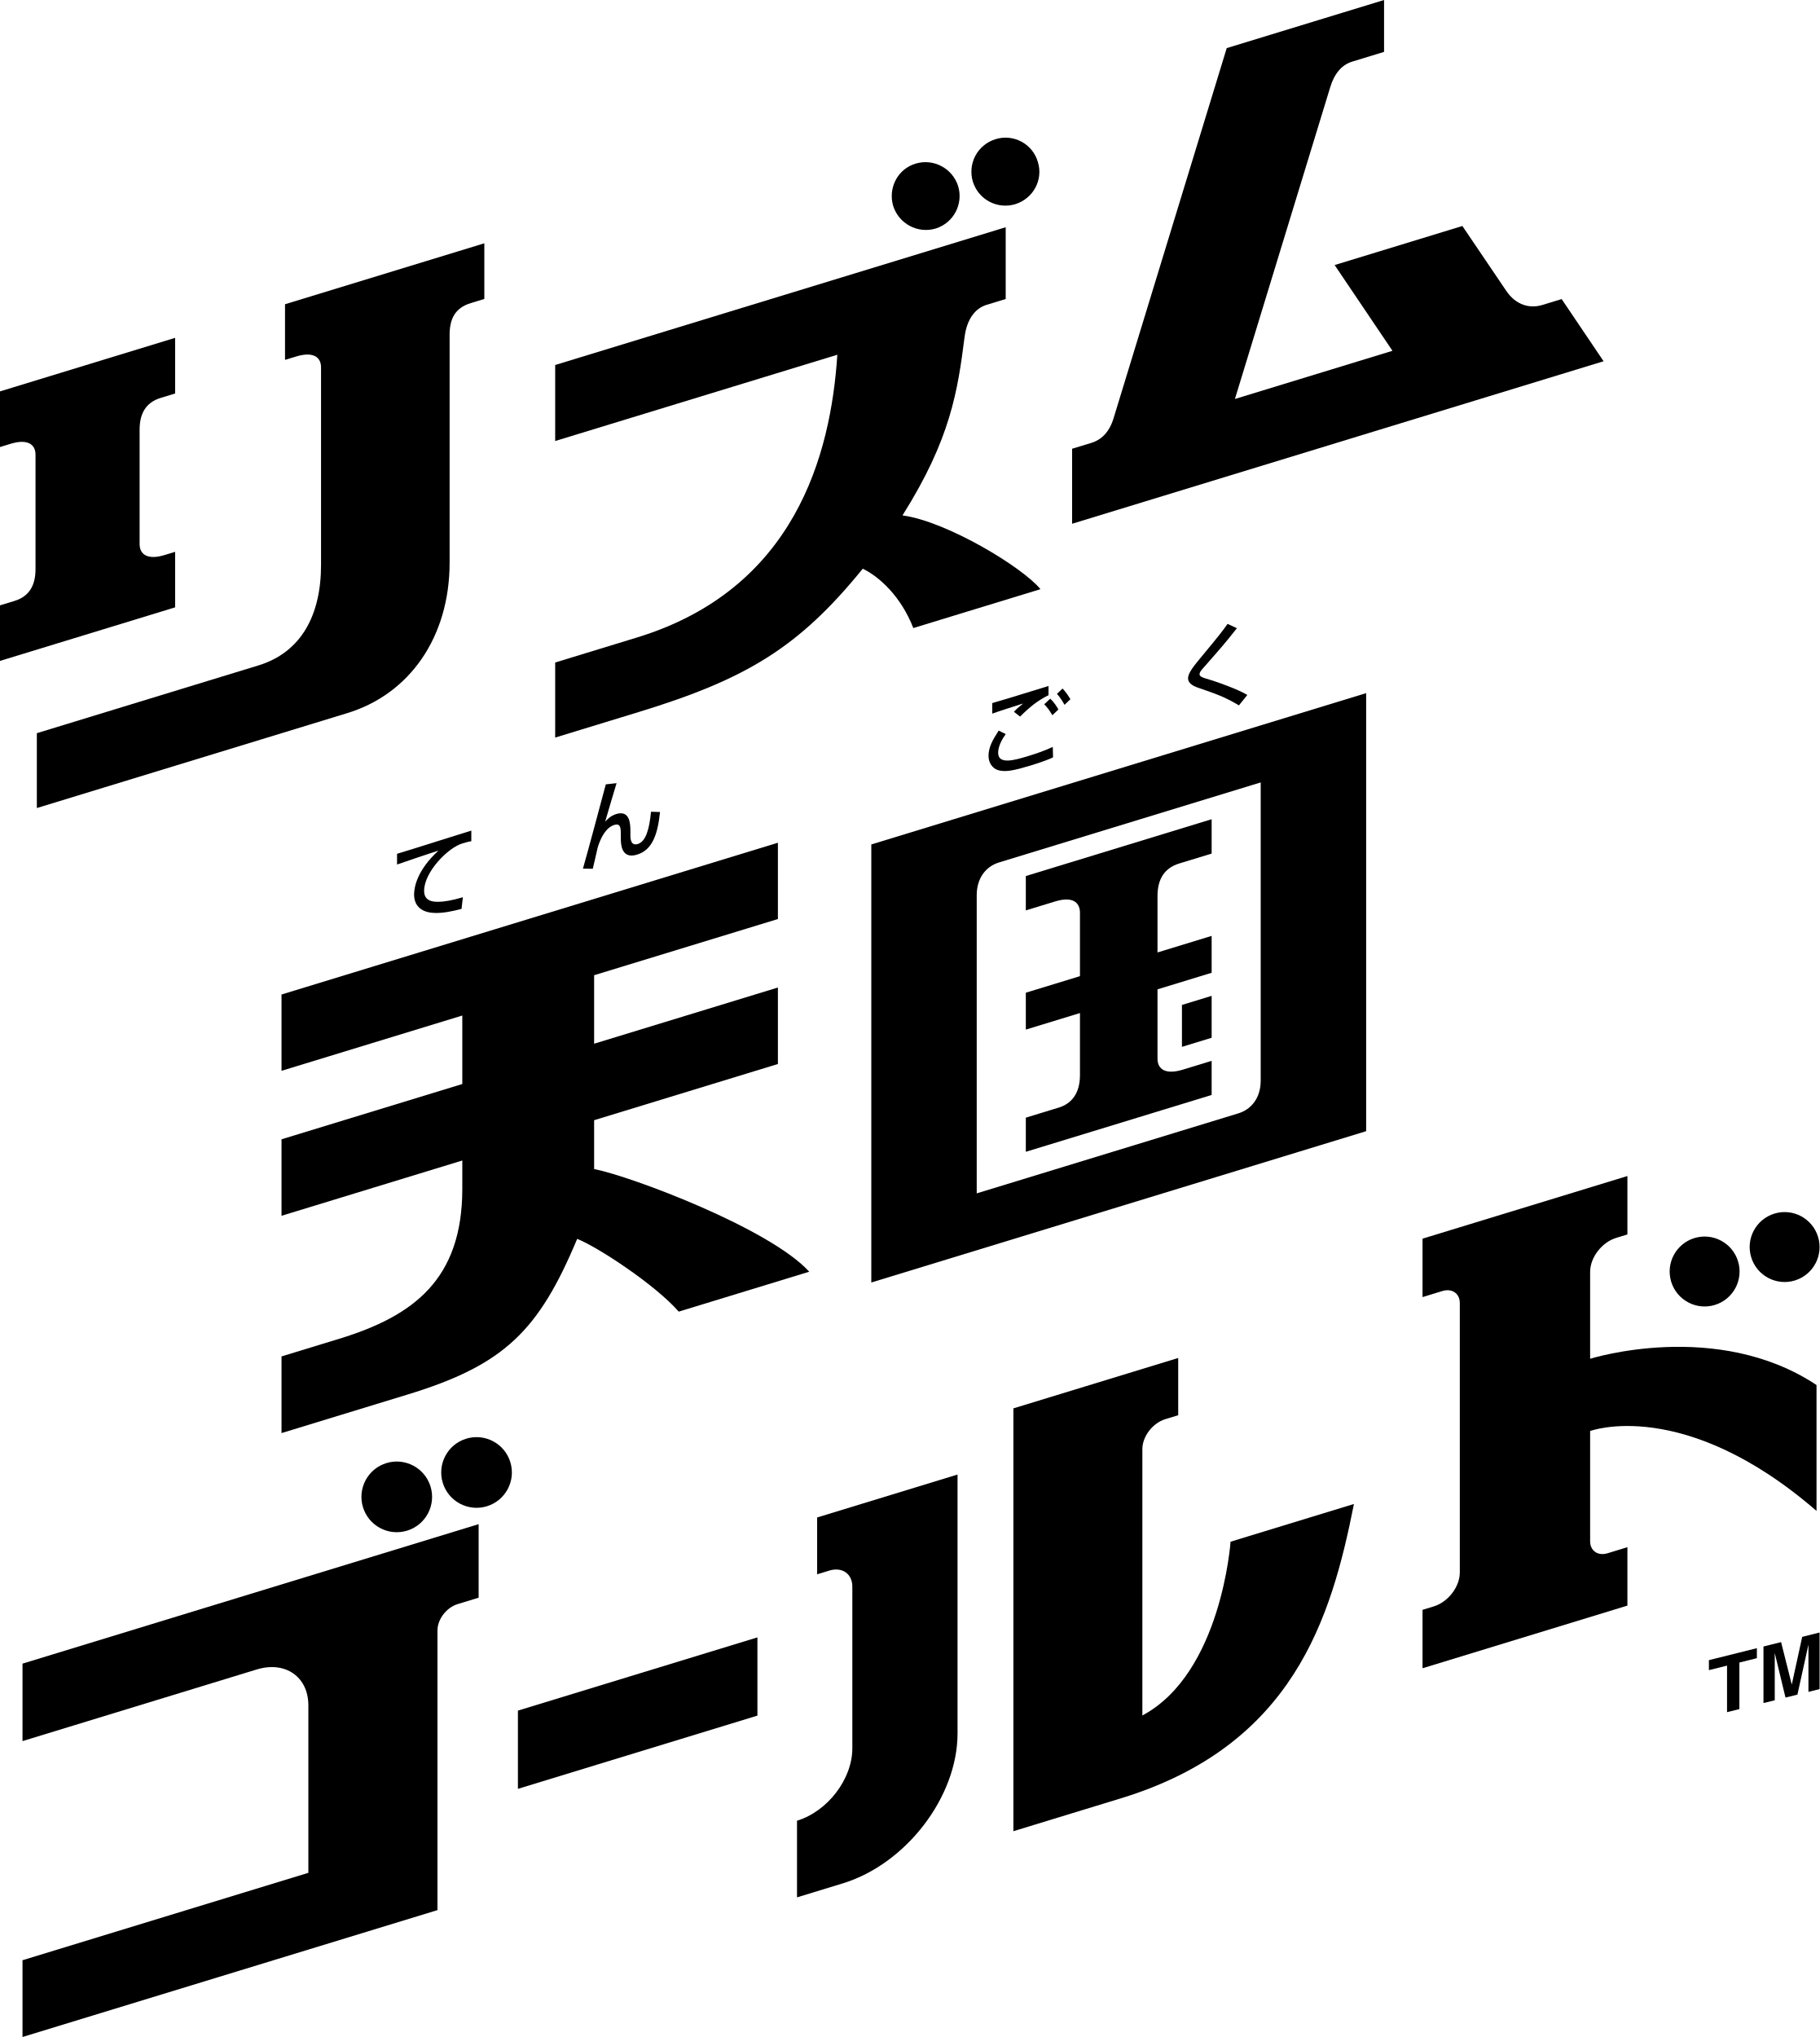
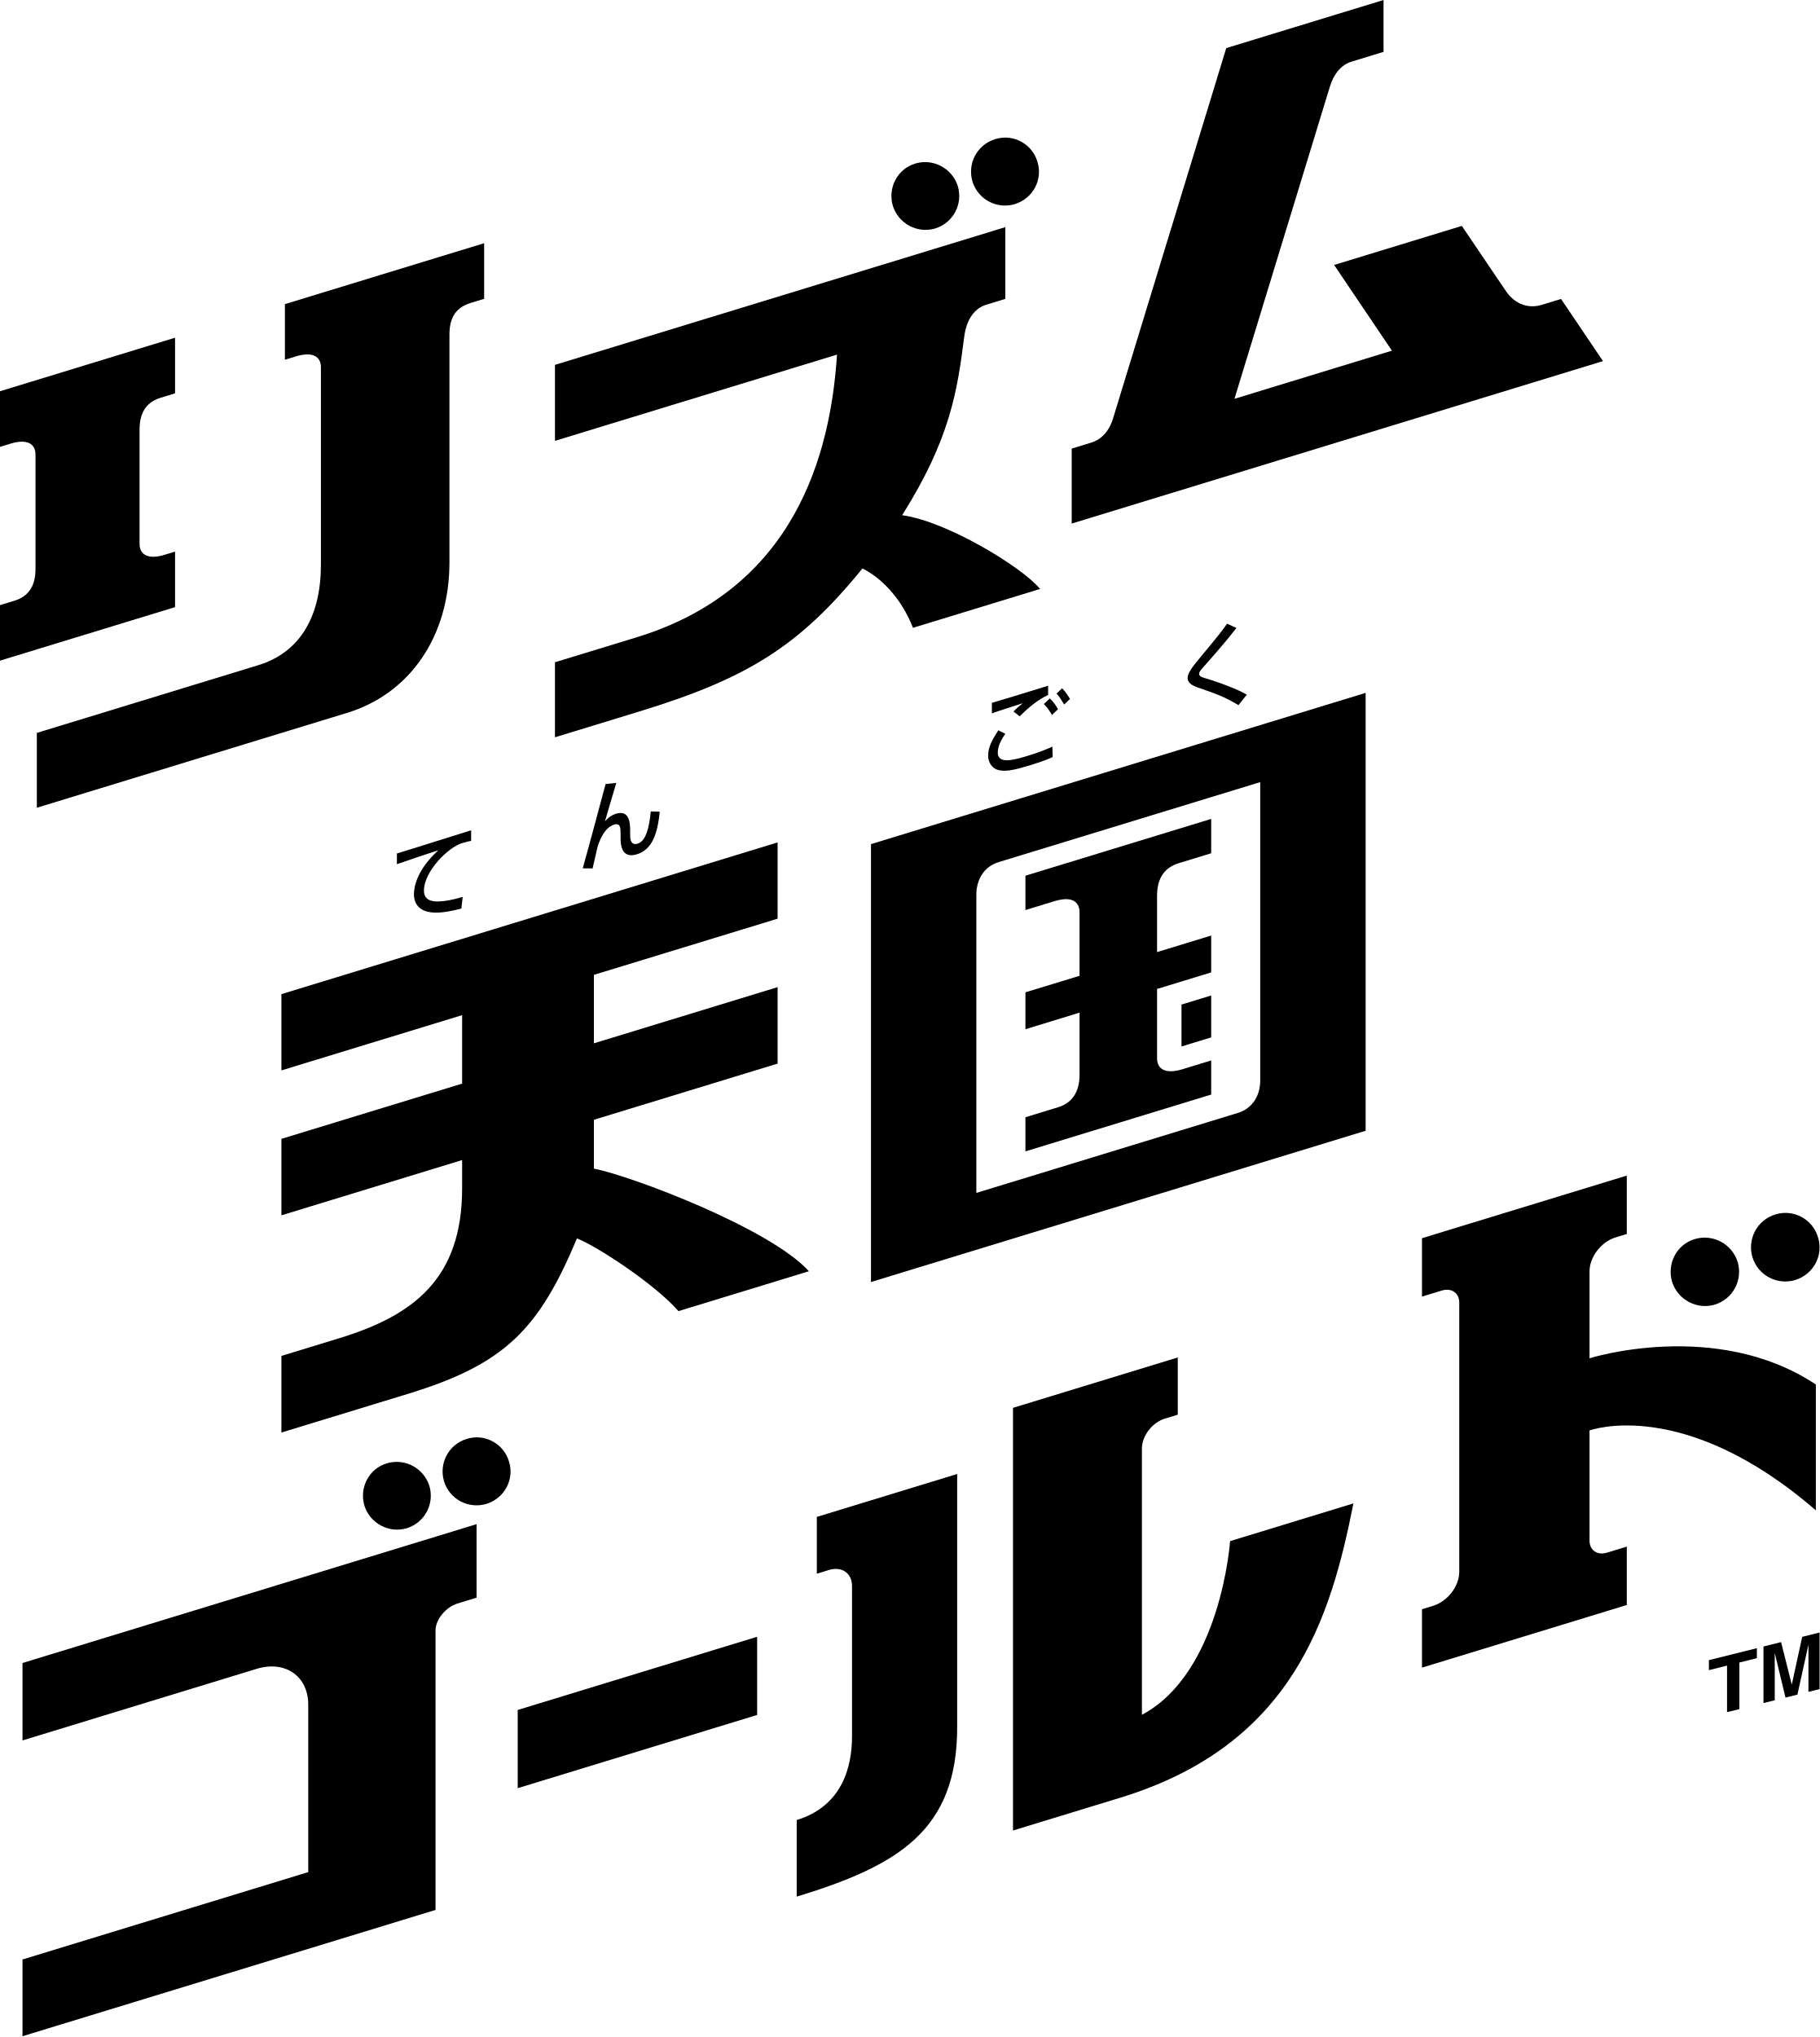
- <svg xmlns="http://www.w3.org/2000/svg" version="1.1" id="svg2" width="666.667" height="746.216" viewBox="0 0 666.667 746.216">
-   <defs id="defs6">
+ <svg xmlns="http://www.w3.org/2000/svg" version="1.1" id="svg1" width="666.667" height="746.216" viewBox="0 0 666.667 746.216">
+   <defs id="defs1">
+     <clipPath clipPathUnits="userSpaceOnUse" id="clipPath2">
+       <path d="M 0,559.662 H 500 V 0 H 0 Z" transform="translate(-471.2172,-201.2227)" id="path2" />
+     </clipPath>
+     <clipPath clipPathUnits="userSpaceOnUse" id="clipPath4">
+       <path d="M 0,559.662 H 500 V 0 H 0 Z" transform="translate(-338.016,-136.2412)" id="path4" />
+     </clipPath>
+     <clipPath clipPathUnits="userSpaceOnUse" id="clipPath6">
+       <path d="M 0,559.662 H 500 V 0 H 0 Z" transform="translate(-142.2631,-89.8516)" id="path6" />
+     </clipPath>
+     <clipPath clipPathUnits="userSpaceOnUse" id="clipPath8">
+       <path d="M 0,559.662 H 500 V 0 H 0 Z" transform="translate(-6.1805,-81.4815)" id="path8" />
+     </clipPath>
+     <clipPath clipPathUnits="userSpaceOnUse" id="clipPath10">
+       <path d="M 0,559.662 H 500 V 0 H 0 Z" transform="translate(-346.2924,-344.7735)" id="path10" />
+     </clipPath>
+     <clipPath clipPathUnits="userSpaceOnUse" id="clipPath12">
+       <path d="M 0,559.662 H 500 V 0 H 0 Z" transform="translate(-340.3129,-365.9331)" id="path12" />
+     </clipPath>
+     <clipPath clipPathUnits="userSpaceOnUse" id="clipPath14">
+       <path d="M 0,559.662 H 500 V 0 H 0 Z" transform="translate(-276.265,-358.0503)" id="path14" />
+     </clipPath>
    <clipPath clipPathUnits="userSpaceOnUse" id="clipPath16">
-       <path d="M 0,559.662 H 500 V 0 H 0 Z" id="path14" />
+       <path d="M 0,559.662 H 500 V 0 H 0 Z" transform="translate(-163.1971,-238.5928)" id="path16" />
+     </clipPath>
+     <clipPath clipPathUnits="userSpaceOnUse" id="clipPath18">
+       <path d="M 0,559.662 H 500 V 0 H 0 Z" transform="translate(-169.3617,-344.5713)" id="path18" />
+     </clipPath>
+     <clipPath clipPathUnits="userSpaceOnUse" id="clipPath20">
+       <path d="M 0,559.662 H 500 V 0 H 0 Z" transform="translate(-129.4633,-331.5435)" id="path20" />
+     </clipPath>
+     <clipPath clipPathUnits="userSpaceOnUse" id="clipPath22">
+       <path d="M 0,559.662 H 500 V 0 H 0 Z" transform="translate(-428.9603,-477.5249)" id="path22" />
+     </clipPath>
+     <clipPath clipPathUnits="userSpaceOnUse" id="clipPath24">
+       <path d="M 0,559.662 H 500 V 0 H 0 Z" transform="translate(-247.8959,-418.105)" id="path24" />
+     </clipPath>
+     <clipPath clipPathUnits="userSpaceOnUse" id="clipPath26">
+       <path d="M 0,559.662 H 500 V 0 H 0 Z" transform="translate(-48.1039,-408.1089)" id="path26" />
+     </clipPath>
+     <clipPath clipPathUnits="userSpaceOnUse" id="clipPath28">
+       <path d="M 0,559.662 H 500 V 0 H 0 Z" transform="translate(-496.9379,-94.8252)" id="path28" />
    </clipPath>
  </defs>
-   <g id="g8" transform="matrix(1.333333,0,0,-1.333333,0,746.216)">
-     <g id="g10">
-       <g id="g12" clip-path="url(#clipPath16)">
-         <g id="g18" transform="translate(436.9496,186.3409)">
-           <path d="m 0,0 v 23.894 c 0,3.934 3.206,8.113 7.177,9.327 l 3.065,0.937 V 50.209 L -46.054,32.998 V 16.946 l 5.446,1.665 c 2.663,0.815 4.796,-0.674 4.796,-3.284 v -74.041 c 0,-3.934 -3.206,-8.113 -7.176,-9.327 l -3.066,-0.937 -10e-4,-16.051 56.297,17.212 v 16.05 L 4.796,-53.432 C 2.134,-54.245 0,-52.758 0,-50.147 v 30.3 c 0,0 25.741,9.615 62.21,-21.953 V -7.212 C 34.818,10.978 0,0 0,0 m 56.252,21.512 c 5.072,1.551 7.927,6.921 6.376,11.993 -1.551,5.073 -6.92,7.928 -11.992,6.377 -5.073,-1.551 -7.929,-6.92 -6.377,-11.993 1.551,-5.073 6.92,-7.928 11.993,-6.377 M 22.275,21.168 c -1.55,5.073 1.304,10.442 6.377,11.993 5.073,1.551 10.442,-1.305 11.994,-6.377 1.55,-5.072 -1.305,-10.442 -6.377,-11.993 -5.074,-1.551 -10.443,1.305 -11.994,6.377" style="fill:#000000;fill-opacity:1;fill-rule:nonzero;stroke:none" id="path20" />
-         </g>
-         <g id="g22" transform="translate(338.1439,136.0802)">
-           <path d="m 0,0 c 0,0 -2.487,-36.157 -24.236,-47.738 v 73.165 c 0,3.497 2.819,7.175 6.317,8.244 l 3.533,1.08 V 50.48 L -59.677,36.634 V -79.538 l 29.518,9.024 c 47.426,14.5 57.833,49.48 64.061,80.879 z m -75.022,18.455 v -71.131 c 0,-17.416 -14.132,-35.874 -31.547,-41.198 l -12.566,-3.843 v 21.058 c 8.421,2.574 15.204,11.456 15.204,19.879 l -0.001,44.469 c 0,3.498 -2.811,5.453 -6.317,4.381 l -3.355,-1.025 V 6.659 Z" style="fill:#000000;fill-opacity:1;fill-rule:nonzero;stroke:none" id="path24" />
-         </g>
-         <g id="g26" transform="translate(142.3173,89.6739)">
-           <path d="M 0,0 V -21.494 L 65.812,-1.373 V 20.12 Z" style="fill:#000000;fill-opacity:1;fill-rule:nonzero;stroke:none" id="path28" />
-         </g>
-         <g id="g30" transform="translate(140.2333,157.9405)">
-           <path d="m 0,0 c -1.567,5.127 -6.995,8.013 -12.122,6.445 -5.127,-1.567 -8.012,-6.995 -6.444,-12.122 1.567,-5.127 6.994,-8.012 12.121,-6.444 C -1.318,-10.554 1.567,-5.127 0,0 m -134.05,-76.641 64.347,19.673 c 7.876,2.408 14.204,-2.007 14.204,-9.858 v -46.006 l -78.552,-24.016 v -21.092 l 114.028,34.861 v 76.846 c 0,3.034 2.45,6.284 5.531,7.225 l 5.782,1.769 v 20.199 l -125.34,-38.32 z m 93.558,64.261 c -1.568,5.127 1.318,10.554 6.445,12.121 5.127,1.568 10.553,-1.317 12.121,-6.444 1.568,-5.127 -1.318,-10.555 -6.445,-12.122 -5.127,-1.568 -10.554,1.318 -12.121,6.445" style="fill:#000000;fill-opacity:1;fill-rule:nonzero;stroke:none" id="path32" />
-         </g>
-         <g id="g34" transform="translate(346.4232,344.692)">
-           <path d="m 0,0 -71.865,-21.972 c -3.864,-1.168 -6.167,-4.555 -6.167,-8.987 v -81.945 l 71.866,21.972 C -2.592,-89.86 0,-86.69 0,-81.944 Z M 28.98,24.533 V -95.822 l -135.978,-41.572 V -17.04 Z m -42.458,-94.687 v 11.515 l -8.16,-2.495 v -11.515 z m 0,-15.72 -51.063,-15.611 v 9.379 l 9.015,2.755 c 3.682,1.126 5.864,4.061 5.864,8.918 v 17.071 l -14.879,-4.549 v 10.135 l 14.879,4.548 v 17.481 c 0,2.029 -1.222,4.76 -6.84,3.042 l -8.039,-2.457 10e-4,9.441 51.062,15.612 v -9.442 l -8.915,-2.725 c -3.808,-1.165 -5.962,-4.005 -5.962,-8.927 v -15.51 l 14.877,4.548 v -10.134 l -14.877,-4.549 V -75.89 c 0,-2.997 2.302,-4.449 6.939,-3.032 l 7.938,2.427 z" style="fill:#000000;fill-opacity:1;fill-rule:nonzero;stroke:none" id="path36" />
-         </g>
-         <g id="g38" transform="translate(340.4418,365.86)">
-           <path d="m 0,0 c -4.091,2.417 -6.099,3.086 -11.491,4.946 -1.115,0.409 -2.491,1.153 -2.491,2.491 0,1.302 1.338,3.087 2.937,5.021 6.322,7.624 6.434,7.847 7.921,9.93 l 2.566,-1.19 C -4.054,16.772 -4.686,16.103 -9.967,10.078 -10.487,9.521 -10.821,9 -10.821,8.553 c 0,-0.669 1.115,-1.004 1.784,-1.19 3.348,-0.967 9.074,-3.086 11.343,-4.5 z" style="fill:#000000;fill-opacity:1;fill-rule:nonzero;stroke:none" id="path40" />
-         </g>
-         <g id="g42" transform="translate(276.3705,357.9742)">
-           <path d="m 0,0 c -2.02,-2.717 -2.093,-4.663 -2.093,-5.14 0,-3.34 4.552,-2.019 8.076,-0.954 2.314,0.697 4.663,1.505 6.939,2.57 l 0.073,-2.864 c -0.807,-0.404 -2.459,-1.101 -6.131,-2.239 -4.662,-1.395 -6.68,-1.799 -8.7,-1.359 -1.652,0.367 -2.9,1.946 -2.9,3.965 0,2.386 1.064,4.295 2.79,6.976 z M 11.747,13.216 V 10.683 C 8.773,9.214 6.645,7.489 3.928,4.809 L 2.239,6.131 C 3.01,6.938 3.157,7.085 4.698,8.333 L 4.662,8.37 C 1.468,7.342 -1.799,6.314 -3.708,5.617 v 2.9 c 0.697,0.184 3.634,1.065 4.846,1.432 z M 16.152,8.04 c -1.027,1.835 -1.724,2.606 -2.091,3.01 l 1.542,1.469 c 1.027,-1.065 1.761,-2.277 2.165,-2.937 z m -3.34,-2.864 c -0.808,1.359 -1.285,2.019 -2.24,3.011 l 1.653,1.542 c 0.954,-0.882 1.725,-2.02 2.239,-2.974 z" style="fill:#000000;fill-opacity:1;fill-rule:nonzero;stroke:none" id="path44" />
-         </g>
-         <g id="g46" transform="translate(163.2587,238.4718)">
-           <path d="m 0,0 v 13.417 l 50.5,15.44 V 49.872 L 0,34.433 V 53.25 L 50.5,68.689 V 89.652 L -85.9,47.95 V 26.987 l 49.676,15.188 V 23.357 L -85.9,8.17 v -21.015 l 49.676,15.188 v -7.771 c 0,-24.885 -13.402,-34.952 -33.756,-41.189 l -15.92,-4.867 v -21.062 l 34.671,10.6 c 26.631,8.129 36.019,17.567 46.573,42.759 5.791,-2.302 21.524,-12.673 27.904,-19.99 l 35.859,10.964 C 48.378,-16.374 10.227,-2.004 0,0" style="fill:#000000;fill-opacity:1;fill-rule:nonzero;stroke:none" id="path48" />
-         </g>
-         <g id="g50" transform="translate(169.4261,344.4898)">
-           <path d="m 0,0 c -0.511,-1.717 -2.703,-8.984 -3.104,-10.482 l 0.036,-0.036 c 0.475,0.547 1.388,1.534 2.995,2.045 3.725,1.096 3.871,-2.63 3.871,-4.675 v -1.096 c 0,-0.766 0,-3.068 2.009,-2.483 2.264,0.657 3.214,4.2 3.652,8.875 l 2.483,-0.073 c -0.62,-5.807 -1.935,-10.409 -6.354,-11.724 -4.383,-1.314 -4.42,3.105 -4.42,4.529 v 0.876 c 0,1.644 0.037,3.324 -1.752,2.776 -2.338,-0.694 -3.762,-3.47 -4.602,-6.209 -0.219,-0.949 -1.132,-5.003 -1.352,-5.843 l -2.702,0.037 c 1.388,4.857 4.711,17.275 6.282,23.154 z" style="fill:#000000;fill-opacity:1;fill-rule:nonzero;stroke:none" id="path52" />
-         </g>
-         <g id="g54" transform="translate(129.5126,331.4566)">
-           <path d="m 0,0 v -2.91 c -0.626,-0.111 -1.216,-0.221 -2.395,-0.59 -4.015,-1.178 -10.535,-7.846 -10.572,-13.003 -0.037,-2.911 2.431,-3.095 4.089,-3.058 1.473,0.037 3.61,0.369 6.557,1.253 l -0.368,-3.205 c -2.395,-0.627 -5.158,-1.216 -7.478,-1.105 -2.579,0.074 -5.563,1.179 -5.563,5.12 0.037,2.137 0.921,6.668 6.631,11.936 l -0.037,0.037 c -5.231,-1.732 -5.857,-1.916 -11.272,-3.795 v 2.947 c 0.957,0.258 7.736,2.394 10.535,3.279 z" style="fill:#000000;fill-opacity:1;fill-rule:nonzero;stroke:none" id="path56" />
-         </g>
-         <g id="g58" transform="translate(429.1224,477.4937)">
-           <path d="m 0,0 -5.294,-1.619 c -3.465,-1.069 -7.277,-0.038 -9.909,3.85 L -27.281,20.077 -62.382,9.346 -46.49,-14.214 -89.782,-27.45 -63.58,58.253 c 1.144,3.746 3.182,6.093 5.973,6.967 l 8.808,2.694 V 82.168 L -92.034,68.95 -123.146,-32.811 c -1.205,-3.941 -3.535,-5.919 -6.015,-6.678 l -5.36,-1.638 v -20.606 l 146.043,44.65 z" style="fill:#000000;fill-opacity:1;fill-rule:nonzero;stroke:none" id="path60" />
-         </g>
-         <g id="g62" transform="translate(247.9896,418.0514)">
-           <path d="m 0,0 c 13.295,21.081 15.178,34.346 17.057,48.956 0.657,5.286 3.172,8.018 6.018,8.888 l 5.289,1.617 V 79.175 L -95.433,41.327 V 20.443 l 77.53,23.703 C -19.689,16.595 -29.577,-20.28 -72.979,-33.549 l -22.454,-6.865 v -20.621 l 22.952,7.019 c 29.707,9.081 44.05,17.807 61.57,39.38 4.522,-2.197 10.5,-7.578 13.889,-16.311 l 34.939,10.682 C 32.999,-14.227 12.111,-1.598 0,0 m 9.092,78.815 c 4.991,1.552 7.667,6.748 6.211,11.644 -1.552,4.896 -6.748,7.667 -11.644,6.212 -4.992,-1.456 -7.667,-6.748 -6.212,-11.644 1.552,-4.896 6.748,-7.667 11.645,-6.212 m 10.243,12.904 c -1.455,4.896 1.22,10.092 6.212,11.643 4.895,1.552 10.188,-1.219 11.643,-6.211 1.552,-4.896 -1.219,-10.092 -6.211,-11.644 -4.896,-1.455 -10.092,1.22 -11.644,6.212" style="fill:#000000;fill-opacity:1;fill-rule:nonzero;stroke:none" id="path64" />
-         </g>
-         <g id="g66" transform="translate(48.122,408.0514)">
-           <path d="m 0,0 -2.913,-0.891 c -4.594,-1.404 -6.846,0.122 -6.846,3.012 v 31.431 c 0,4.223 1.535,7.432 5.807,8.739 L 0,43.499 V 58.788 L -48.122,44.076 V 28.787 l 2.922,0.893 c 4.608,1.408 6.837,-0.112 6.837,-2.984 V -4.735 c 0,-4.263 -1.537,-7.464 -5.798,-8.766 l -3.961,-1.211 v -15.26 L 0,-15.259 Z M 84.965,84.765 V 69.475 L 81.219,68.33 c -4.32,-1.321 -5.792,-4.387 -5.792,-8.712 V -2.956 c 0,-20.477 -10.999,-36.188 -28.243,-41.399 l -85.181,-26.043 v 20.569 l 60.914,18.624 c 11.701,3.594 17.178,13.762 17.178,27.586 v 54.308 c 0,2.874 -2.241,4.383 -6.841,2.976 l -3.056,-0.934 v 15.29 z" style="fill:#000000;fill-opacity:1;fill-rule:nonzero;stroke:none" id="path68" />
-         </g>
-         <g id="g70" transform="translate(496.9379,94.8253)">
-           <path d="M 0,0 V 12.985 L -3.026,-0.754 -6.304,-1.571 -9.258,10.677 V -2.308 l -3.098,-0.772 v 15.544 l 4.84,1.207 2.918,-11.602 0.036,0.009 2.847,13.039 4.778,1.191 V 0.764 Z M -22.368,-5.576 V 7.211 l -4.985,-1.243 v 2.748 l 13.183,3.287 V 9.255 L -18.975,8.057 V -4.73 Z" style="fill:#000000;fill-opacity:1;fill-rule:nonzero;stroke:none" id="path72" />
-         </g>
-       </g>
-     </g>
+   <g id="layer-MC0">
+     <path id="path1" d="m 0,0 c 5.036,1.565 7.734,6.808 6.267,11.747 -1.566,4.94 -6.809,7.735 -11.748,6.267 -5.037,-1.469 -7.735,-6.808 -6.267,-11.747 C -10.183,1.327 -4.939,-1.469 0,0 m 10.334,13.018 c -1.468,4.939 1.23,10.181 6.267,11.747 C 21.54,26.33 26.88,23.535 28.349,18.498 29.914,13.56 27.117,8.316 22.082,6.751 17.143,5.282 11.899,7.981 10.334,13.018 M -34.434,-14.74 V 9.145 c 0,3.932 3.205,8.109 7.174,9.323 l 3.065,0.936 V 35.449 L -80.47,18.245 V 2.2 l 5.444,1.664 c 2.662,0.814 4.795,-0.674 4.795,-3.283 v -74.013 c 0,-3.933 -3.206,-8.11 -7.174,-9.323 l -3.065,-0.937 v -16.045 l 56.275,17.205 v 16.045 l -5.444,-1.664 c -2.661,-0.814 -4.795,0.672 -4.795,3.283 v 30.289 c 0,0 25.733,9.61 62.188,-21.945 v 34.574 c -27.383,18.183 -62.188,7.21 -62.188,7.21" style="fill:#000000;fill-opacity:1;fill-rule:nonzero;stroke:none" transform="matrix(1.333333,0,0,-1.333333,628.2896,477.9191)" clip-path="url(#clipPath2)" />
+     <path id="path3" d="m 0,0 c 0,0 -2.486,-36.144 -24.228,-47.721 v 73.137 c 0,3.497 2.819,7.173 6.315,8.241 l 3.532,1.08 V 50.461 L -59.654,36.62 V -79.509 l 29.506,9.022 c 47.408,14.494 57.811,49.461 64.038,80.848 z m -74.994,18.447 v -69.572 c 0,-28.384 -16.186,-38.022 -44.096,-46.555 v 21.049 c 12.433,3.802 15.198,14.515 15.198,22.935 v 41.39 c 0,3.496 -2.811,5.451 -6.315,4.379 l -3.354,-1.025 V 6.656 Z" style="fill:#000000;fill-opacity:1;fill-rule:nonzero;stroke:none" transform="matrix(1.333333,0,0,-1.333333,450.688,564.5611)" clip-path="url(#clipPath4)" />
+     <path id="path5" d="M 0,0 V -21.485 L 65.787,-1.372 V 20.113 Z" style="fill:#000000;fill-opacity:1;fill-rule:nonzero;stroke:none" transform="matrix(1.333333,0,0,-1.333333,189.6841,626.4139)" clip-path="url(#clipPath6)" />
+     <path id="path7" d="m 0,0 64.323,19.665 c 7.874,2.407 14.199,-2.006 14.199,-9.854 v -45.99 L 0,-60.185 V -81.27 l 113.498,34.701 v 76.818 c 0,3.032 2.935,6.428 6.015,7.369 l 5.262,1.61 V 59.42 L 0,21.272 Z m 105.593,58.3 c 4.991,1.551 7.665,6.745 6.21,11.638 -1.551,4.895 -6.746,7.665 -11.64,6.21 -4.99,-1.455 -7.664,-6.746 -6.209,-11.639 1.551,-4.894 6.745,-7.664 11.639,-6.209 m 21.88,6.689 c -4.894,-1.455 -10.088,1.219 -11.639,6.209 -1.456,4.894 1.219,10.088 6.209,11.64 4.894,1.551 10.184,-1.22 11.639,-6.21 1.551,-4.894 -1.219,-10.088 -6.209,-11.639" style="fill:#000000;fill-opacity:1;fill-rule:nonzero;stroke:none" transform="matrix(1.333333,0,0,-1.333333,8.240667,637.574)" clip-path="url(#clipPath8)" />
+     <path id="path9" d="m 0,0 -71.838,-21.963 c -3.863,-1.168 -6.165,-4.554 -6.165,-8.985 v -81.913 l 71.839,21.964 c 3.573,1.07 6.164,4.24 6.164,8.984 z M 28.969,24.523 V -95.785 l -135.927,-41.557 v 120.309 z m -42.442,-94.651 v 11.511 l -8.157,-2.494 v -11.511 z m 0,-15.713 -51.044,-15.606 v 9.376 l 9.012,2.755 c 3.68,1.125 5.861,4.059 5.861,8.913 v 17.065 l -14.873,-4.547 v 10.131 l 14.873,4.546 v 17.475 c 0,2.027 -1.22,4.758 -6.837,3.041 l -8.036,-2.457 v 9.438 l 51.044,15.606 v -9.438 l -8.911,-2.725 c -3.808,-1.164 -5.961,-4.003 -5.962,-8.923 v -15.505 l 14.873,4.548 v -10.131 l -14.873,-4.547 v -19.035 c 0,-2.996 2.302,-4.448 6.938,-3.031 l 7.935,2.426 z" style="fill:#000000;fill-opacity:1;fill-rule:nonzero;stroke:none" transform="matrix(1.333333,0,0,-1.333333,461.7232,286.518)" clip-path="url(#clipPath10)" />
+     <path id="path11" d="m 0,0 c -4.089,2.417 -6.097,3.085 -11.487,4.944 -1.116,0.41 -2.491,1.153 -2.491,2.491 0,1.301 1.338,3.086 2.937,5.019 6.32,7.621 6.432,7.844 7.918,9.925 l 2.565,-1.189 c -3.494,-4.424 -4.126,-5.093 -9.405,-11.115 -0.52,-0.558 -0.854,-1.078 -0.854,-1.525 0,-0.669 1.115,-1.003 1.784,-1.189 3.346,-0.967 9.07,-3.086 11.338,-4.498 z" style="fill:#000000;fill-opacity:1;fill-rule:nonzero;stroke:none" transform="matrix(1.333333,0,0,-1.333333,453.7505,258.3052)" clip-path="url(#clipPath12)" />
+     <path id="path13" d="m 0,0 c -2.019,-2.715 -2.092,-4.661 -2.092,-5.138 0,-3.339 4.551,-2.018 8.074,-0.954 2.312,0.697 4.661,1.505 6.936,2.569 l 0.073,-2.862 c -0.807,-0.404 -2.459,-1.101 -6.129,-2.239 -4.66,-1.395 -6.678,-1.798 -8.697,-1.357 -1.651,0.366 -2.898,1.944 -2.898,3.963 0,2.385 1.063,4.293 2.789,6.972 z M 11.743,13.211 V 10.679 C 8.771,9.211 6.643,7.486 3.927,4.808 L 2.239,6.128 C 3.01,6.936 3.156,7.083 4.697,8.331 L 4.661,8.367 C 1.468,7.34 -1.798,6.312 -3.706,5.615 v 2.899 c 0.697,0.183 3.633,1.064 4.844,1.431 z m 4.404,-5.174 c -1.027,1.835 -1.724,2.606 -2.091,3.009 l 1.541,1.468 c 1.027,-1.064 1.761,-2.275 2.165,-2.936 z M 12.808,5.174 C 12,6.532 11.523,7.193 10.569,8.184 l 1.652,1.541 c 0.954,-0.881 1.724,-2.018 2.238,-2.973 z" style="fill:#000000;fill-opacity:1;fill-rule:nonzero;stroke:none" transform="matrix(1.333333,0,0,-1.333333,368.3533,268.8156)" clip-path="url(#clipPath14)" />
+     <path id="path15" d="M 0,0 V 13.413 L 50.48,28.847 V 49.854 L 0,34.42 V 53.23 L 50.48,68.664 V 89.619 L -85.868,47.933 V 26.978 l 49.657,15.181 V 23.35 L -85.868,8.168 v -21.007 l 49.657,15.182 v -7.768 c 0,-24.876 -13.397,-34.939 -33.743,-41.175 l -15.914,-4.865 v -21.053 l 34.659,10.596 c 26.62,8.126 36.004,17.56 46.555,42.742 5.789,-2.3 21.515,-12.668 27.893,-19.981 l 35.845,10.96 C 48.359,-16.367 10.222,-2.002 0,0" style="fill:#000000;fill-opacity:1;fill-rule:nonzero;stroke:none" transform="matrix(1.333333,0,0,-1.333333,217.5961,428.0923)" clip-path="url(#clipPath16)" />
+     <path id="path17" d="m 0,0 c -0.511,-1.716 -2.702,-8.981 -3.103,-10.478 l 0.037,-0.036 c 0.474,0.547 1.387,1.533 2.993,2.044 3.724,1.095 3.87,-2.629 3.87,-4.673 v -1.095 c 0,-0.767 0,-3.067 2.008,-2.483 2.263,0.658 3.213,4.199 3.651,8.872 l 2.482,-0.073 c -0.621,-5.805 -1.935,-10.405 -6.352,-11.719 -4.381,-1.315 -4.418,3.103 -4.418,4.527 v 0.876 c 0,1.643 0.037,3.322 -1.752,2.775 -2.336,-0.694 -3.76,-3.469 -4.6,-6.207 -0.219,-0.949 -1.132,-5.001 -1.351,-5.841 l -2.701,0.036 c 1.387,4.856 4.709,17.268 6.279,23.146 z" style="fill:#000000;fill-opacity:1;fill-rule:nonzero;stroke:none" transform="matrix(1.333333,0,0,-1.333333,225.8156,286.7876)" clip-path="url(#clipPath18)" />
+     <path id="path19" d="m 0,0 v -2.909 c -0.626,-0.111 -1.215,-0.221 -2.394,-0.59 -4.013,-1.178 -10.531,-7.843 -10.568,-12.999 -0.037,-2.908 2.43,-3.093 4.088,-3.056 1.473,0.037 3.608,0.368 6.554,1.252 l -0.368,-3.203 c -2.394,-0.626 -5.155,-1.216 -7.476,-1.105 -2.577,0.073 -5.56,1.178 -5.56,5.118 0.037,2.136 0.921,6.665 6.628,11.931 l -0.036,0.037 c -5.229,-1.73 -5.855,-1.914 -11.268,-3.793 v 2.946 c 0.957,0.258 7.733,2.394 10.531,3.278 z" style="fill:#000000;fill-opacity:1;fill-rule:nonzero;stroke:none" transform="matrix(1.333333,0,0,-1.333333,172.6177,304.158)" clip-path="url(#clipPath20)" />
+     <path id="path21" d="m 0,0 -5.292,-1.618 c -3.464,-1.069 -7.275,-0.039 -9.906,3.848 l -12.073,17.839 -35.087,-10.727 15.885,-23.55 -43.276,-13.231 26.192,85.67 c 1.145,3.744 3.181,6.09 5.971,6.965 l 8.805,2.692 v 14.249 l -43.218,-13.214 -31.1,-101.722 c -1.205,-3.94 -3.534,-5.917 -6.013,-6.675 l -5.359,-1.638 V -61.71 l 145.989,44.633 z" style="fill:#000000;fill-opacity:1;fill-rule:nonzero;stroke:none" transform="matrix(1.333333,0,0,-1.333333,571.9471,109.5161)" clip-path="url(#clipPath22)" />
+     <path id="path23" d="m 0,0 c 13.289,21.073 15.172,34.333 17.05,48.937 0.657,5.284 3.172,8.016 6.016,8.885 l 5.288,1.616 V 79.146 L -95.397,41.311 V 20.435 l 77.501,23.694 c -1.786,-27.541 -11.67,-64.401 -55.056,-77.666 l -22.445,-6.862 v -20.613 l 22.943,7.016 c 29.696,9.078 44.033,17.801 61.547,39.366 4.52,-2.196 10.496,-7.575 13.883,-16.306 l 34.926,10.678 C 32.986,-14.221 12.106,-1.598 0,0 m 9.088,78.785 c 4.989,1.551 7.664,6.746 6.209,11.64 -1.551,4.894 -6.745,7.664 -11.64,6.209 -4.99,-1.455 -7.664,-6.745 -6.209,-11.639 1.551,-4.894 6.745,-7.664 11.64,-6.21 m 10.239,12.899 c -1.454,4.894 1.22,10.088 6.21,11.639 4.894,1.551 10.185,-1.219 11.64,-6.209 1.551,-4.894 -1.22,-10.088 -6.21,-11.639 -4.894,-1.455 -10.088,1.219 -11.64,6.209" style="fill:#000000;fill-opacity:1;fill-rule:nonzero;stroke:none" transform="matrix(1.333333,0,0,-1.333333,330.5279,188.7427)" clip-path="url(#clipPath24)" />
+     <path id="path25" d="m 0,0 -2.912,-0.89 c -4.592,-1.404 -6.843,0.121 -6.843,3.01 v 31.419 c 0,4.222 1.534,7.429 5.805,8.735 L 0,43.482 V 58.766 L -48.104,44.059 V 28.776 l 2.921,0.892 c 4.606,1.408 6.834,-0.111 6.834,-2.982 V -4.733 c 0,-4.262 -1.536,-7.461 -5.796,-8.763 l -3.959,-1.211 V -29.96 L 0,-15.253 Z M 84.933,84.732 V 69.449 l -3.746,-1.146 c -4.317,-1.32 -5.789,-4.384 -5.789,-8.708 v -62.55 c 0,-20.469 -10.994,-36.174 -28.232,-41.384 l -85.148,-26.033 v 20.562 l 60.89,18.617 c 11.697,3.592 17.172,13.756 17.172,27.576 V 50.67 c 0,2.872 -2.24,4.381 -6.839,2.975 l -3.054,-0.934 v 15.284 z" style="fill:#000000;fill-opacity:1;fill-rule:nonzero;stroke:none" transform="matrix(1.333333,0,0,-1.333333,64.13853,202.0708)" clip-path="url(#clipPath26)" />
+     <path id="path27" d="M 0,0 V 12.985 L -3.026,-0.754 -6.304,-1.571 -9.258,10.677 V -2.308 l -3.098,-0.772 v 15.544 l 4.84,1.207 2.918,-11.602 0.036,0.009 2.847,13.039 4.778,1.191 V 0.764 Z M -22.368,-5.576 V 7.211 l -4.985,-1.243 v 2.748 l 13.183,3.287 V 9.255 L -18.975,8.057 V -4.73 Z" style="fill:#000000;fill-opacity:1;fill-rule:nonzero;stroke:none" transform="matrix(1.333333,0,0,-1.333333,662.5839,619.7824)" clip-path="url(#clipPath28)" />
  </g>
</svg>
